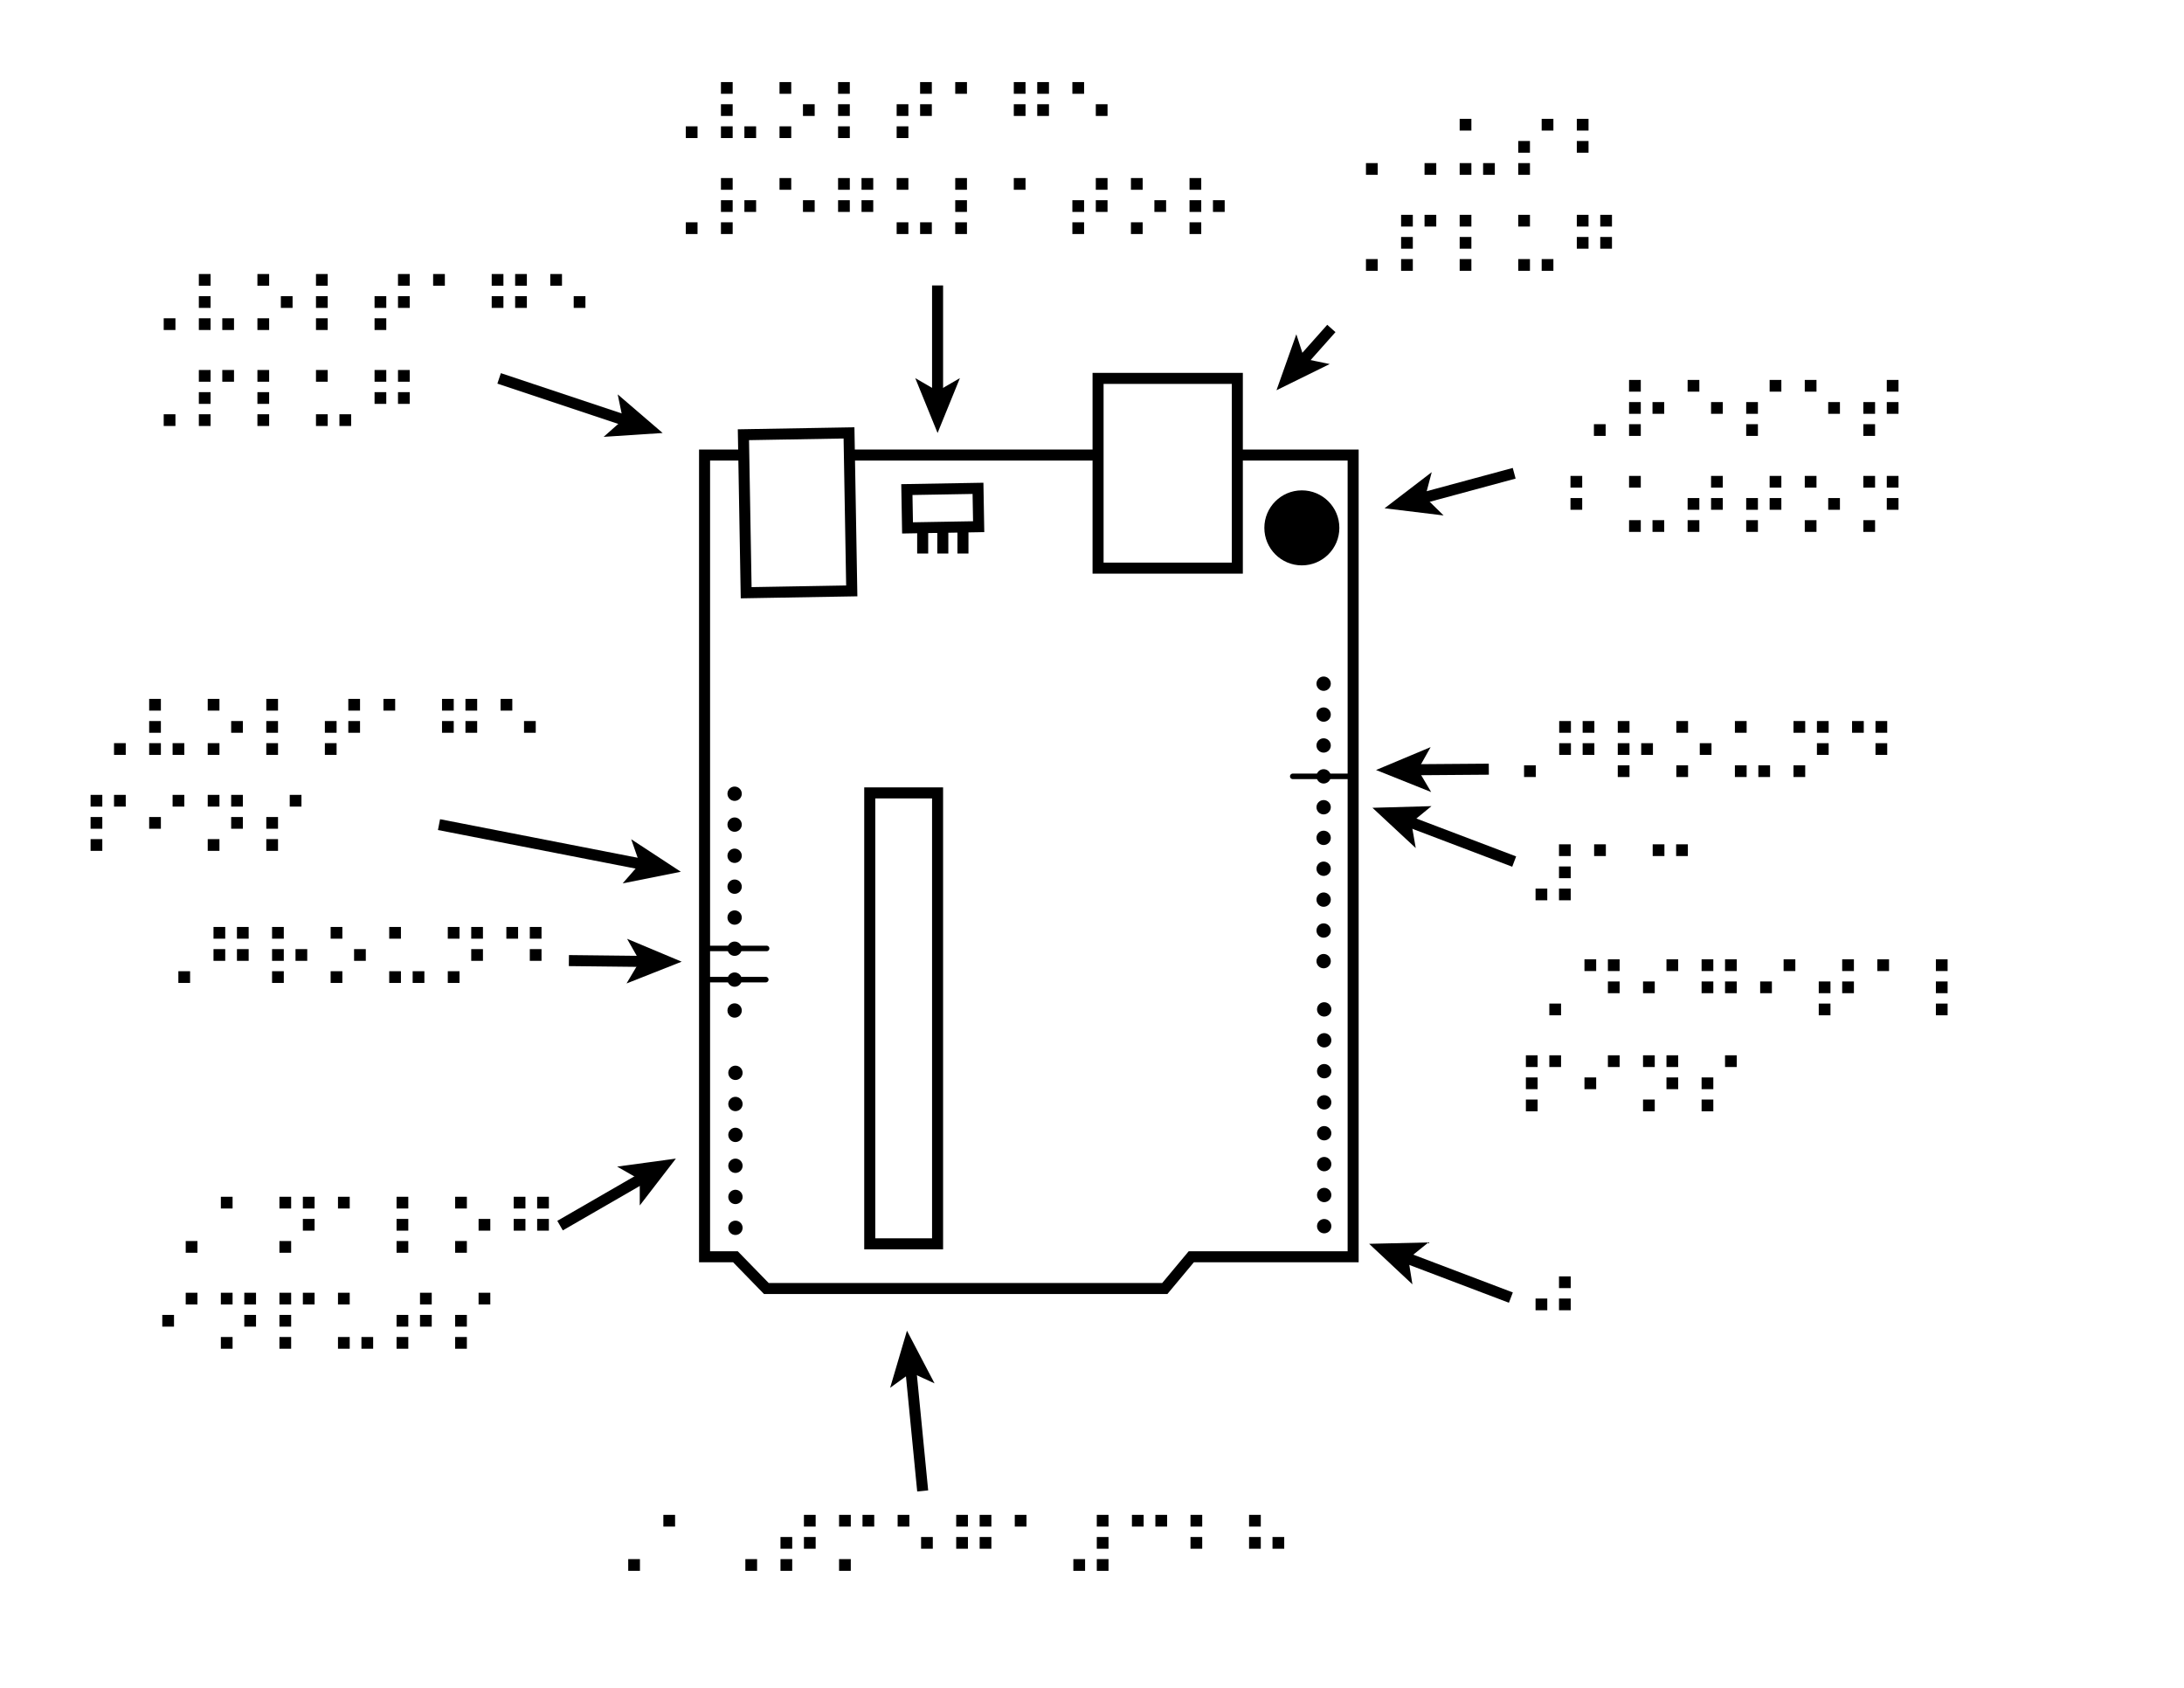
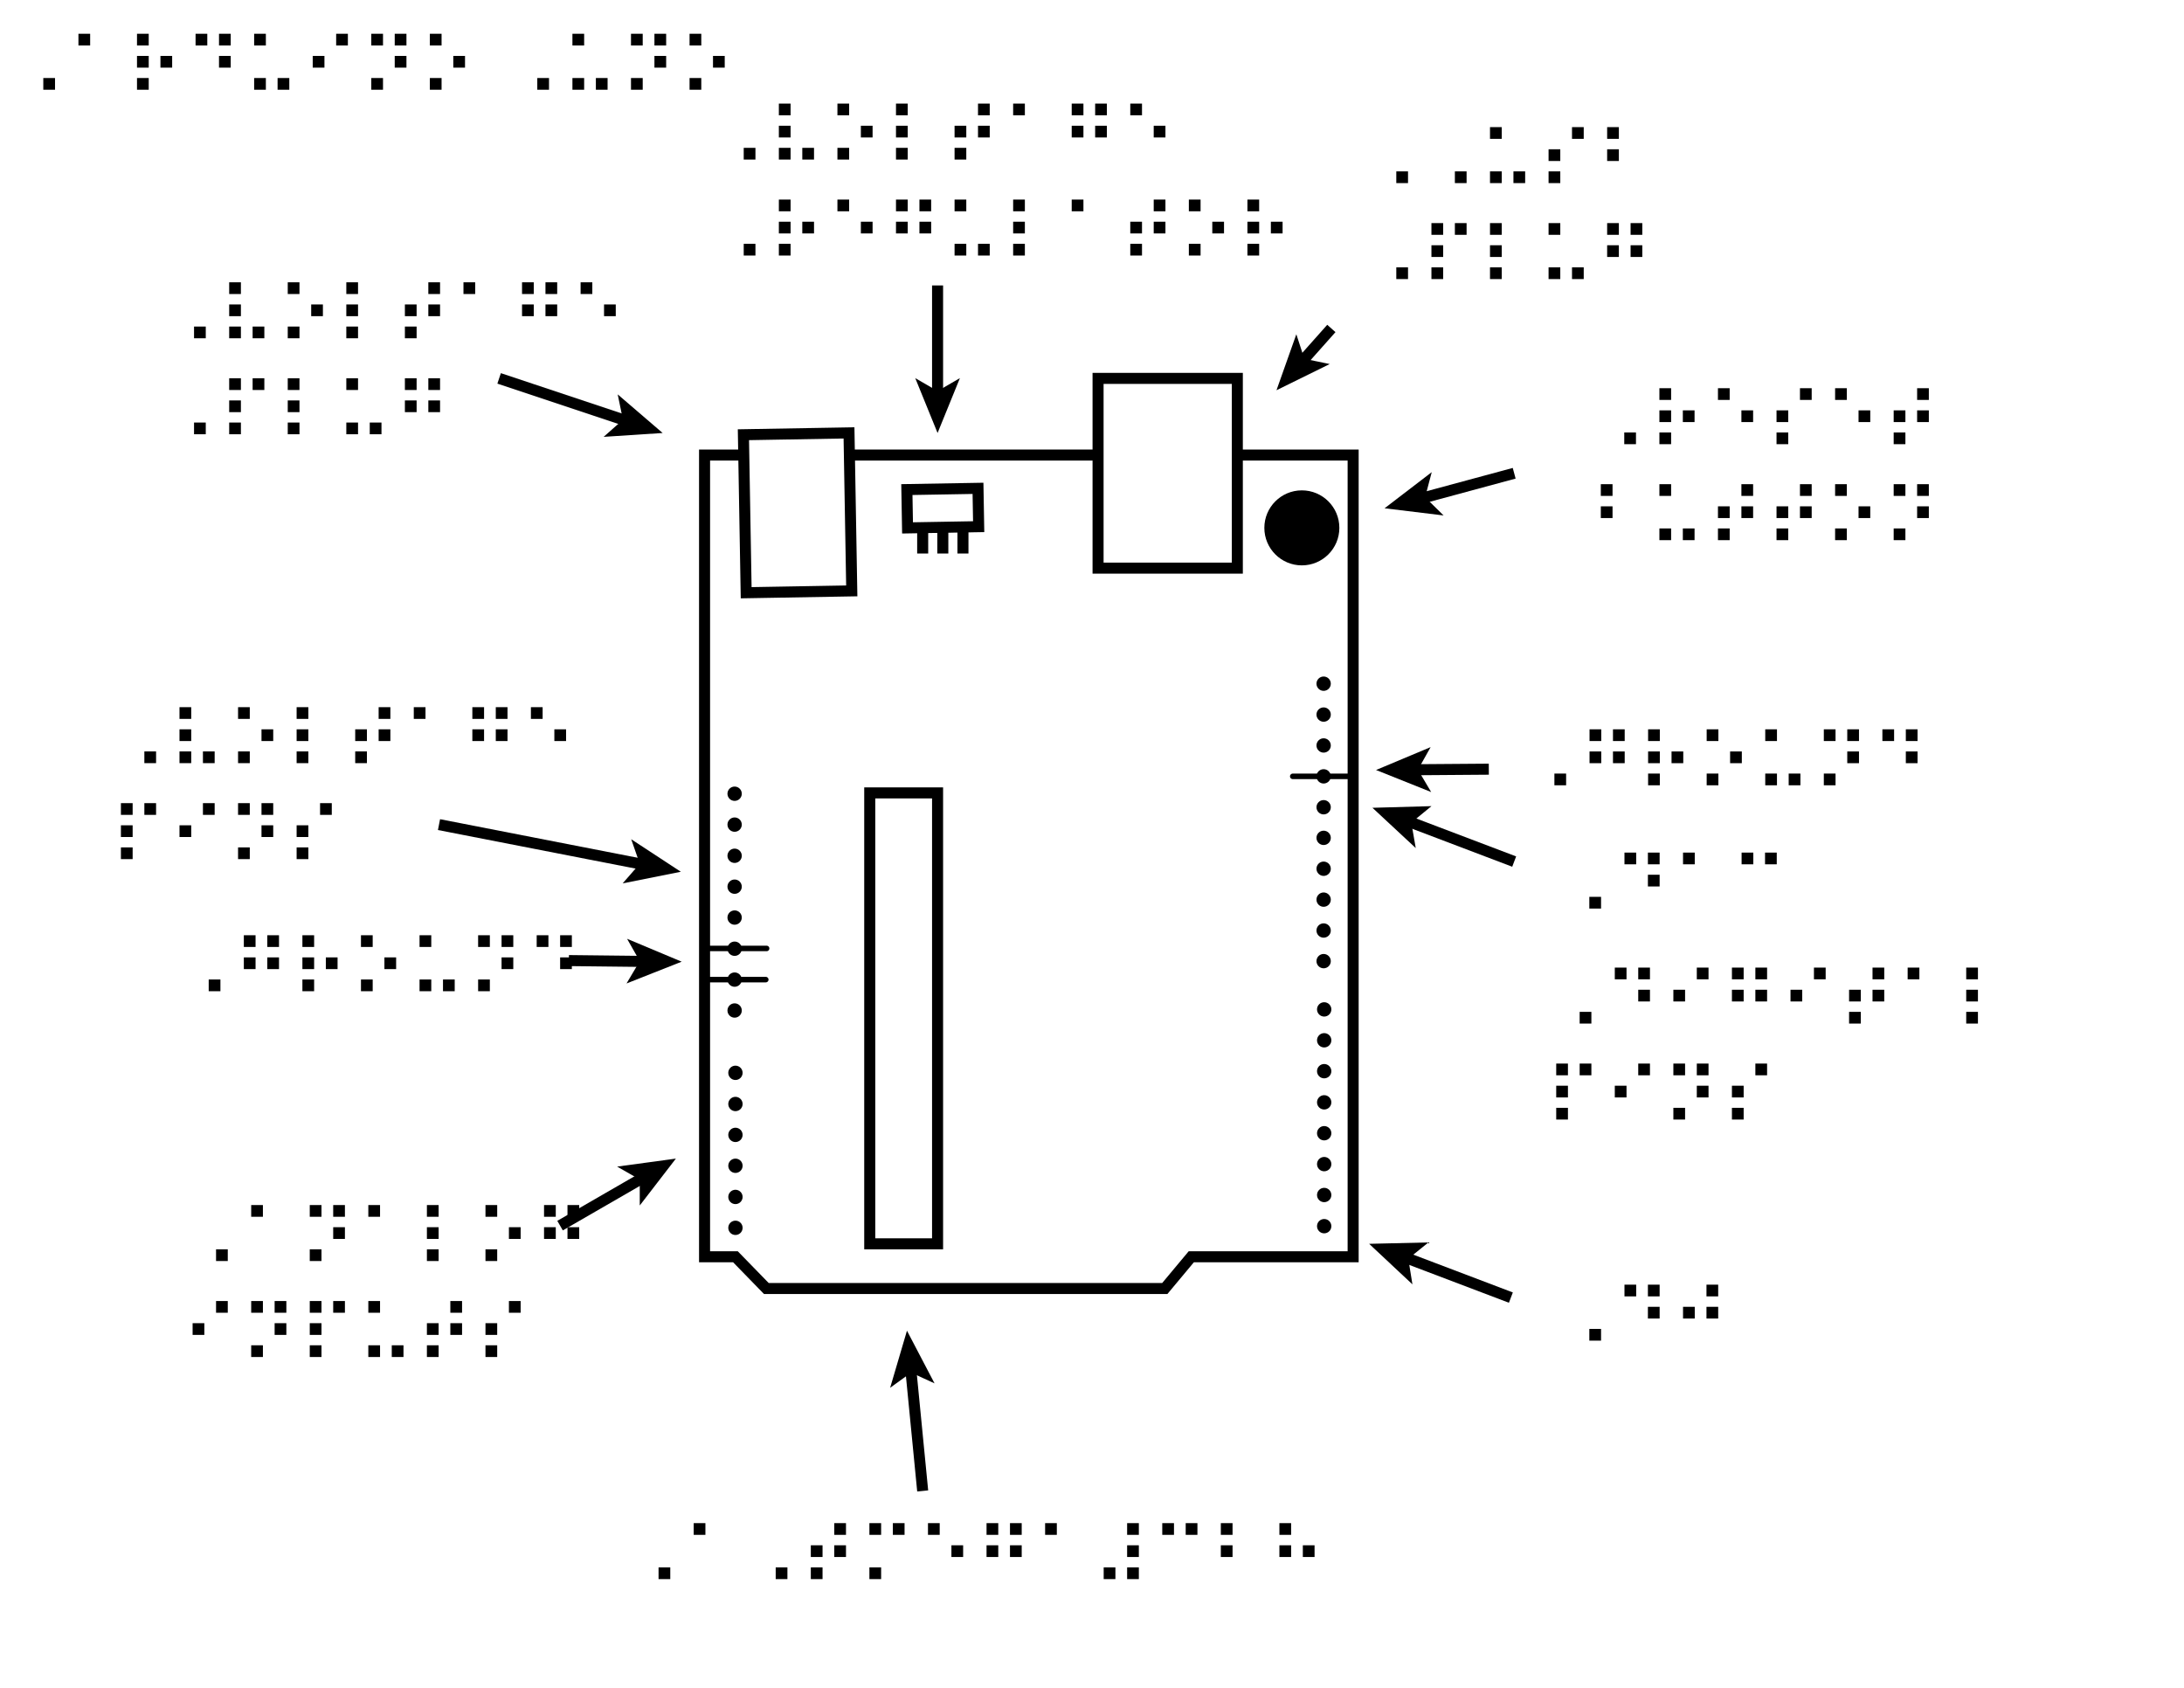
- <svg xmlns="http://www.w3.org/2000/svg" version="1.1" id="Layer_2" x="0px" y="0px" viewBox="0 0 792 612" style="enable-background:new 0 0 792 612;" xml:space="preserve">
+ <svg xmlns="http://www.w3.org/2000/svg" version="1.1" x="0px" y="0px" viewBox="0 0 792 612" style="enable-background:new 0 0 792 612;" xml:space="preserve">
  <style type="text/css">
	.st0{fill:none;stroke:#000000;stroke-width:4;stroke-miterlimit:10;}
- 	.st1{enable-background:new    ;}
- 	.st2{fill:none;stroke:#000000;stroke-width:2;stroke-linecap:round;stroke-miterlimit:10;}
- 	.st3{font-family:'AppleBraille';}
- 	.st4{font-size:29px;}
+ 	.st1{fill:none;stroke:#000000;stroke-width:2;stroke-linecap:round;stroke-miterlimit:10;}
+ 	.st2{font-family:'AppleBraille';}
+ 	.st3{font-size:29px;}
+ 	.st4{enable-background:new    ;}
+ 	.st5{display:none;}
+ 	.st6{display:inline;}
+ 	.st7{font-family:'Helvetica';}
+ 	.st8{font-size:14px;}
</style>
-   <line class="st0" x1="308.3" y1="165" x2="398.2" y2="165" />
-   <polyline class="st0" points="448.3,165 490.7,165 490.7,455.7 432,455.7 422.4,467.2 277.9,467.2 266.7,455.7 255.5,455.7   255.5,165 270.1,165 " />
-   <rect x="398.2" y="137.2" class="st0" width="50.5" height="68.8" />
-   <rect x="270.1" y="157.3" transform="matrix(0.9998 -1.743414e-02 1.743414e-02 0.9998 -3.1979 5.0711)" class="st0" width="38.3" height="57.3" />
-   <rect x="315.4" y="287.5" class="st0" width="24.6" height="163.5" />
-   <circle cx="472.1" cy="191.4" r="13.6" />
-   <circle cx="266.4" cy="287.8" r="2.6" />
-   <circle cx="266.4" cy="366.4" r="2.6" />
-   <circle cx="266.4" cy="344" r="2.6" />
-   <circle cx="266.4" cy="355.2" r="2.6" />
-   <circle cx="266.4" cy="332.7" r="2.6" />
-   <circle cx="266.4" cy="321.5" r="2.6" />
-   <circle cx="266.4" cy="310.3" r="2.6" />
-   <circle cx="266.4" cy="299" r="2.6" />
-   <circle cx="266.7" cy="445.2" r="2.6" />
-   <circle cx="266.7" cy="422.7" r="2.6" />
-   <circle cx="266.7" cy="434" r="2.6" />
-   <circle cx="266.7" cy="411.5" r="2.6" />
-   <circle cx="266.7" cy="400.3" r="2.6" />
-   <circle cx="266.7" cy="389" r="2.6" />
-   <circle cx="480.2" cy="366" r="2.6" />
-   <circle cx="480.2" cy="444.6" r="2.6" />
-   <circle cx="480.2" cy="422.1" r="2.6" />
-   <circle cx="480.2" cy="433.3" r="2.6" />
-   <circle cx="480.2" cy="410.9" r="2.6" />
-   <circle cx="480.2" cy="399.7" r="2.6" />
-   <circle cx="480.2" cy="388.4" r="2.6" />
-   <circle cx="480.2" cy="377.2" r="2.6" />
-   <circle cx="480" cy="270.3" r="2.6" />
-   <circle cx="480" cy="348.5" r="2.6" />
-   <circle cx="480" cy="326.2" r="2.6" />
-   <circle cx="480" cy="337.4" r="2.6" />
-   <circle cx="480" cy="315" r="2.6" />
-   <circle cx="480" cy="303.8" r="2.6" />
-   <circle cx="480" cy="292.7" r="2.6" />
-   <circle cx="480" cy="281.5" r="2.6" />
-   <circle cx="480" cy="247.9" r="2.6" />
-   <circle cx="480" cy="259.1" r="2.6" />
-   <g id="connector1terminal_4_">
- </g>
-   <g id="connector0terminal_4_">
- </g>
-   <g id="partLabel_7_">
-     <g transform="translate(214.282,28.9157)">
+   <g id="Layer_2">
+     <line class="st0" x1="308.3" y1="165" x2="398.2" y2="165" />
+     <polyline class="st0" points="448.3,165 490.7,165 490.7,455.7 432,455.7 422.4,467.2 277.9,467.2 266.7,455.7 255.5,455.7    255.5,165 270.1,165  " />
+     <rect x="398.2" y="137.2" class="st0" width="50.5" height="68.8" />
+     <rect x="270.1" y="157.3" transform="matrix(0.9998 -1.743498e-02 1.743498e-02 0.9998 -3.1979 5.0711)" class="st0" width="38.3" height="57.3" />
+     <rect x="315.4" y="287.5" class="st0" width="24.6" height="163.5" />
+     <circle cx="472.1" cy="191.4" r="13.6" />
+     <circle cx="266.4" cy="287.8" r="2.6" />
+     <circle cx="266.4" cy="366.4" r="2.6" />
+     <circle cx="266.4" cy="344" r="2.6" />
+     <circle cx="266.4" cy="355.2" r="2.6" />
+     <circle cx="266.4" cy="332.7" r="2.6" />
+     <circle cx="266.4" cy="321.5" r="2.6" />
+     <circle cx="266.4" cy="310.3" r="2.6" />
+     <circle cx="266.4" cy="299" r="2.6" />
+     <circle cx="266.7" cy="445.2" r="2.6" />
+     <circle cx="266.7" cy="422.7" r="2.6" />
+     <circle cx="266.7" cy="434" r="2.6" />
+     <circle cx="266.7" cy="411.5" r="2.6" />
+     <circle cx="266.7" cy="400.3" r="2.6" />
+     <circle cx="266.7" cy="389" r="2.6" />
+     <circle cx="480.2" cy="366" r="2.6" />
+     <circle cx="480.2" cy="444.6" r="2.6" />
+     <circle cx="480.2" cy="422.1" r="2.6" />
+     <circle cx="480.2" cy="433.3" r="2.6" />
+     <circle cx="480.2" cy="410.9" r="2.6" />
+     <circle cx="480.2" cy="399.7" r="2.6" />
+     <circle cx="480.2" cy="388.4" r="2.6" />
+     <circle cx="480.2" cy="377.2" r="2.6" />
+     <circle cx="480" cy="270.3" r="2.6" />
+     <circle cx="480" cy="348.5" r="2.6" />
+     <circle cx="480" cy="326.2" r="2.6" />
+     <circle cx="480" cy="337.4" r="2.6" />
+     <circle cx="480" cy="315" r="2.6" />
+     <circle cx="480" cy="303.8" r="2.6" />
+     <circle cx="480" cy="292.7" r="2.6" />
+     <circle cx="480" cy="281.5" r="2.6" />
+     <circle cx="480" cy="247.9" r="2.6" />
+     <circle cx="480" cy="259.1" r="2.6" />
+     <g id="connector1terminal_4_">
	</g>
+     <g id="connector0terminal_4_">
+ 	</g>
+     <g id="partLabel_7_">
+       <g transform="translate(214.282,28.9157)">
+ 		</g>
+     </g>
+     <g id="partLabel_21_">
+ 	</g>
+     <line class="st1" x1="491.2" y1="281.5" x2="468.8" y2="281.5" />
+     <line class="st1" x1="277.7" y1="355.2" x2="255.2" y2="355.2" />
+     <line class="st1" x1="278" y1="343.9" x2="255.5" y2="343.9" />
+     <g>
+       <rect x="329" y="177.3" transform="matrix(0.9998 -1.743496e-02 1.743496e-02 0.9998 -3.1603 5.9887)" class="st0" width="25.8" height="13.9" />
+       <line class="st0" x1="341.9" y1="191.3" x2="341.9" y2="200.7" />
+       <line class="st0" x1="334.6" y1="191.3" x2="334.6" y2="200.7" />
+       <line class="st0" x1="349.2" y1="191.3" x2="349.2" y2="200.7" />
+     </g>
+     <g>
+       <g>
+         <line class="st0" x1="181" y1="137.2" x2="226.9" y2="152.5" />
+         <g>
+           <polygon points="240.3,157 218.9,158.4 225.9,152.2 224,143     " />
+         </g>
+       </g>
+     </g>
+     <g>
+       <g>
+         <line class="st0" x1="159.2" y1="299" x2="233" y2="313.4" />
+         <g>
+           <polygon points="246.9,316.1 225.8,320.3 232,313.2 228.9,304.3     " />
+         </g>
+       </g>
+     </g>
+     <g>
+       <g>
+         <line class="st0" x1="340" y1="103.5" x2="340" y2="142.8" />
+         <g>
+           <polygon points="340,157 331.9,137.1 340,141.8 348.1,137.1     " />
+         </g>
+       </g>
+     </g>
+     <g>
+       <g>
+         <line class="st0" x1="482.8" y1="119.1" x2="472.3" y2="130.9" />
+         <g>
+           <polygon points="462.9,141.5 470.1,121.2 473,130.1 482.2,132     " />
+         </g>
+       </g>
+     </g>
+     <g>
+       <g>
+         <line class="st0" x1="549.1" y1="171.6" x2="515.8" y2="180.6" />
+         <g>
+           <polygon points="502.1,184.3 519.2,171.2 516.8,180.3 523.5,186.9     " />
+         </g>
+       </g>
+     </g>
+     <g>
+       <g>
+         <line class="st0" x1="539.9" y1="278.9" x2="513.1" y2="279.1" />
+         <g>
+           <polygon points="499,279.2 518.8,270.9 514.2,279.1 519,287.2     " />
+         </g>
+       </g>
+     </g>
+     <g>
+       <g>
+         <line class="st0" x1="549.1" y1="312.4" x2="510.9" y2="297.9" />
+         <g>
+           <polygon points="497.7,292.9 519.1,292.3 511.8,298.3 513.4,307.5     " />
+         </g>
+       </g>
+     </g>
+     <g>
+       <g>
+         <line class="st0" x1="547.9" y1="470.5" x2="509.7" y2="456" />
+         <g>
+           <polygon points="496.5,451 518,450.5 510.7,456.4 512.2,465.7     " />
+         </g>
+       </g>
+     </g>
+     <g>
+       <g>
+         <line class="st0" x1="206.3" y1="348.3" x2="233.1" y2="348.6" />
+         <g>
+           <polygon points="247.2,348.7 227.2,356.6 232,348.5 227.4,340.4     " />
+         </g>
+       </g>
+     </g>
+     <g>
+       <g>
+         <line class="st0" x1="203.1" y1="444.4" x2="232.9" y2="427.2" />
+         <g>
+           <polygon points="245.1,420.1 232,437.1 232,427.7 223.8,423     " />
+         </g>
+       </g>
+     </g>
+     <g>
+       <g>
+         <line class="st0" x1="334.6" y1="540.6" x2="330.3" y2="496.6" />
+         <g>
+           <polygon points="328.9,482.5 338.9,501.6 330.4,497.7 322.8,503.2     " />
+         </g>
+       </g>
+     </g>
  </g>
-   <text transform="matrix(1 0 0 1 -45.3078 552.7351)" style="font-family:'ArialMT'; font-size:13.046px;">R1</text>
-   <g id="partLabel_21_">
- </g>
-   <line class="st2" x1="491.2" y1="281.5" x2="468.8" y2="281.5" />
-   <line class="st2" x1="277.7" y1="355.2" x2="255.2" y2="355.2" />
-   <line class="st2" x1="278" y1="343.9" x2="255.5" y2="343.9" />
-   <g>
-     <rect x="329" y="177.3" transform="matrix(0.9998 -1.743412e-02 1.743412e-02 0.9998 -3.1608 5.9893)" class="st0" width="25.8" height="13.9" />
-     <line class="st0" x1="341.9" y1="191.3" x2="341.9" y2="200.7" />
-     <line class="st0" x1="334.6" y1="191.3" x2="334.6" y2="200.7" />
-     <line class="st0" x1="349.2" y1="191.3" x2="349.2" y2="200.7" />
+   <g id="Braille">
+     <text transform="matrix(1 0 0 1 2.9518 34.8998)" class="st2 st3">⠠⠁⠗⠙⠥⠊⠝⠕ ⠠⠥⠝⠕</text>
+     <text transform="matrix(1 0 0 1 256.9518 60.2167)" class="st4">
+       <tspan x="0" y="0" class="st2 st3">⠠⠧⠕⠇⠞⠁⠛⠑ </tspan>
+       <tspan x="0" y="34.8" class="st2 st3">⠠⠗⠑⠛⠥⠇⠁⠞⠕⠗</tspan>
+     </text>
+     <text transform="matrix(1 0 0 1 493.6 68.7503)" class="st2 st3">⠠⠠⠥⠎⠃ </text>
+     <text transform="matrix(1 0 0 1 493.6 103.5503)" class="st2 st3">⠠⠏⠇⠥⠛</text>
+     <text transform="matrix(1 0 0 1 576.2667 163.417)" class="st2 st3">⠠⠗⠑⠎⠑⠞ </text>
+     <text transform="matrix(1 0 0 1 576.2667 198.217)" class="st2 st3">⠃⠥⠞⠞⠕⠝</text>
+     <text transform="matrix(1 0 0 1 550.9333 287.1002)" class="st2 st3">⠠⠛⠗⠕⠥⠝⠙</text>
+     <text transform="matrix(1 0 0 1 563.6 331.7995)" class="st2 st3">⠠⠙⠁⠉</text>
+     <text transform="matrix(1 0 0 1 563.6005 488.4662)" class="st2 st3">⠠⠙⠚</text>
+     <text transform="matrix(1 0 0 1 560.0938 373.4993)" class="st2 st3">⠠⠙⠊⠛⠊⠞⠁⠇ </text>
+     <text transform="matrix(1 0 0 1 560.0938 408.2993)" class="st2 st3">⠏⠊⠝⠎</text>
+     <text transform="matrix(1 0 0 1 62.9333 361.7668)" class="st2 st3">⠠⠛⠗⠕⠥⠝⠙</text>
+     <text transform="matrix(1 0 0 1 65.5998 459.5995)" class="st2 st3">⠠⠁⠝⠁⠇⠕⠛ </text>
+     <text transform="matrix(1 0 0 1 65.5998 494.3995)" class="st2 st3">⠊⠝⠏⠥⠞⠎</text>
+     <text transform="matrix(1 0 0 1 226.0668 574.9335)" class="st2 st3">⠠⠁⠠⠞⠍⠑⠛⠁⠼⠉⠃⠓</text>
+     <text transform="matrix(1 0 0 1 39.5999 279.0706)" class="st2 st3">⠠⠧⠕⠇⠞⠁⠛⠑ </text>
+     <text transform="matrix(1 0 0 1 39.5999 313.8706)" class="st2 st3">⠏⠊⠝⠎</text>
+     <text transform="matrix(1 0 0 1 57.6184 125.0164)" class="st4">
+       <tspan x="0" y="0" class="st2 st3">⠠⠧⠕⠇⠞⠁⠛⠑ </tspan>
+       <tspan x="0" y="34.8" class="st2 st3">⠠⠏⠇⠥⠛</tspan>
+     </text>
  </g>
-   <text transform="matrix(1 0 0 1 235.9518 52.4168)" class="st3 st4">⠠⠧⠕⠇⠞⠁⠛⠑ </text>
-   <text transform="matrix(1 0 0 1 235.9518 87.2167)" class="st3 st4">⠠⠗⠑⠛⠥⠇⠁⠞⠕⠗</text>
-   <text transform="matrix(1 0 0 1 482.6 65.7503)" class="st1">
-     <tspan x="0" y="0" class="st3 st4">⠠⠠⠥⠎⠃ </tspan>
-     <tspan x="0" y="34.8" class="st3 st4">⠠⠏⠇⠥⠛</tspan>
-   </text>
-   <text transform="matrix(1 0 0 1 565.2667 160.417)" class="st1">
-     <tspan x="0" y="0" class="st3 st4">⠠⠗⠑⠎⠑⠞ </tspan>
-     <tspan x="0" y="34.8" class="st3 st4">⠃⠥⠞⠞⠕⠝</tspan>
-   </text>
-   <text transform="matrix(1 0 0 1 539.9333 284.1002)" class="st3 st4">⠠⠛⠗⠕⠥⠝⠙</text>
-   <text transform="matrix(1 0 0 1 552.6 328.7995)" class="st3 st4">⠼⠁⠉</text>
-   <text transform="matrix(1 0 0 1 552.6005 485.4662)" class="st3 st4">⠚</text>
-   <text transform="matrix(1 0 0 1 549.0938 370.4993)" class="st1">
-     <tspan x="0" y="0" class="st3 st4">⠠⠙⠊⠛⠊⠞⠁⠇ </tspan>
-     <tspan x="0" y="34.8" class="st3 st4">⠏⠊⠝⠎</tspan>
-   </text>
-   <text transform="matrix(1 0 0 1 51.9333 358.7668)" class="st3 st4">⠠⠛⠗⠕⠥⠝⠙</text>
-   <text transform="matrix(1 0 0 1 54.5998 456.5995)" class="st1">
-     <tspan x="0" y="0" class="st3 st4">⠠⠁⠝⠁⠇⠕⠛ </tspan>
-     <tspan x="0" y="34.8" class="st3 st4">⠊⠝⠏⠥⠞⠎</tspan>
-   </text>
-   <text transform="matrix(1 0 0 1 215.0668 571.9335)" class="st3 st4">⠠⠁⠠⠞⠍⠑⠛⠁⠼⠉⠃⠓</text>
-   <text transform="matrix(1 0 0 1 28.5999 276.0706)" class="st1">
-     <tspan x="0" y="0" class="st3 st4">⠠⠧⠕⠇⠞⠁⠛⠑ </tspan>
-     <tspan x="0" y="34.8" class="st3 st4">⠏⠊⠝⠎</tspan>
-   </text>
-   <text transform="matrix(1 0 0 1 46.6184 122.0164)" class="st1">
-     <tspan x="0" y="0" class="st3 st4">⠠⠧⠕⠇⠞⠁⠛⠑ </tspan>
-     <tspan x="0" y="34.8" class="st3 st4">⠠⠏⠇⠥⠛</tspan>
-   </text>
-   <g>
-     <g>
-       <line class="st0" x1="181" y1="137.2" x2="226.9" y2="152.5" />
-       <g>
-         <polygon points="240.3,157 218.9,158.4 225.9,152.2 224,143    " />
-       </g>
-     </g>
-   </g>
-   <g>
-     <g>
-       <line class="st0" x1="159.2" y1="299" x2="233" y2="313.4" />
-       <g>
-         <polygon points="246.9,316.1 225.8,320.3 232,313.2 228.9,304.3    " />
-       </g>
-     </g>
-   </g>
-   <g>
-     <g>
-       <line class="st0" x1="340" y1="103.5" x2="340" y2="142.8" />
-       <g>
-         <polygon points="340,157 331.9,137.1 340,141.8 348.1,137.1    " />
-       </g>
-     </g>
-   </g>
-   <g>
-     <g>
-       <line class="st0" x1="482.8" y1="119.1" x2="472.3" y2="130.9" />
-       <g>
-         <polygon points="462.9,141.5 470.1,121.2 473,130.1 482.2,132    " />
-       </g>
-     </g>
-   </g>
-   <g>
-     <g>
-       <line class="st0" x1="549.1" y1="171.6" x2="515.8" y2="180.6" />
-       <g>
-         <polygon points="502.1,184.3 519.2,171.2 516.8,180.3 523.5,186.9    " />
-       </g>
-     </g>
-   </g>
-   <g>
-     <g>
-       <line class="st0" x1="539.9" y1="278.9" x2="513.1" y2="279.1" />
-       <g>
-         <polygon points="499,279.2 518.8,270.9 514.2,279.1 519,287.2    " />
-       </g>
-     </g>
-   </g>
-   <g>
-     <g>
-       <line class="st0" x1="549.1" y1="312.4" x2="510.9" y2="297.9" />
-       <g>
-         <polygon points="497.7,292.9 519.1,292.3 511.8,298.3 513.4,307.5    " />
-       </g>
-     </g>
-   </g>
-   <g>
-     <g>
-       <line class="st0" x1="547.9" y1="470.5" x2="509.7" y2="456" />
-       <g>
-         <polygon points="496.5,451 518,450.5 510.7,456.4 512.2,465.7    " />
-       </g>
-     </g>
-   </g>
-   <g>
-     <g>
-       <line class="st0" x1="206.3" y1="348.3" x2="233.1" y2="348.6" />
-       <g>
-         <polygon points="247.2,348.7 227.2,356.6 232,348.5 227.4,340.4    " />
-       </g>
-     </g>
-   </g>
-   <g>
-     <g>
-       <line class="st0" x1="203.1" y1="444.4" x2="232.9" y2="427.2" />
-       <g>
-         <polygon points="245.1,420.1 232,437.1 232,427.7 223.8,423    " />
-       </g>
-     </g>
-   </g>
-   <g>
-     <g>
-       <line class="st0" x1="334.6" y1="540.6" x2="330.3" y2="496.6" />
-       <g>
-         <polygon points="328.9,482.5 338.9,501.6 330.4,497.7 322.8,503.2    " />
-       </g>
-     </g>
+   <g id="Plaintext" class="st5">
+     <text transform="matrix(1 0 0 1 15 52.99)" class="st6 st7 st8">Arduino Uno</text>
+     <text transform="matrix(1 0 0 1 53 184.2417)" class="st6 st7 st8">Voltage plug</text>
+     <text transform="matrix(1 0 0 1 19 250.4998)" class="st6 st7 st8">voltage pins</text>
+     <text transform="matrix(1 0 0 1 39.5999 377.2)" class="st6 st7 st8">Ground</text>
+     <text transform="matrix(1 0 0 1 52.9998 518.6001)" class="st6 st7 st8">Analog inputs</text>
+     <text transform="matrix(1 0 0 1 349.1998 591.6001)" class="st6 st7 st8">ATMega328</text>
+     <text transform="matrix(1 0 0 1 539.9001 498.4659)" class="st6 st7 st8">D0</text>
+     <text transform="matrix(1 0 0 1 605.9001 436.6004)" class="st6 st7 st8">Digital Pins</text>
+     <text transform="matrix(1 0 0 1 703.9001 285.3001)" class="st6 st7 st8">Ground</text>
+     <text transform="matrix(1 0 0 1 663.8999 323.8706)" class="st6 st7 st8">D13</text>
+     <text transform="matrix(1 0 0 1 663.8997 130.8998)" class="st6 st7 st8">Reset button</text>
+     <text transform="matrix(1 0 0 1 547.9003 34.8998)" class="st6 st7 st8">USB Plug</text>
+     <text transform="matrix(1 0 0 1 315.3998 28.7502)" class="st6 st7 st8">Voltage regulator</text>
  </g>
</svg>
